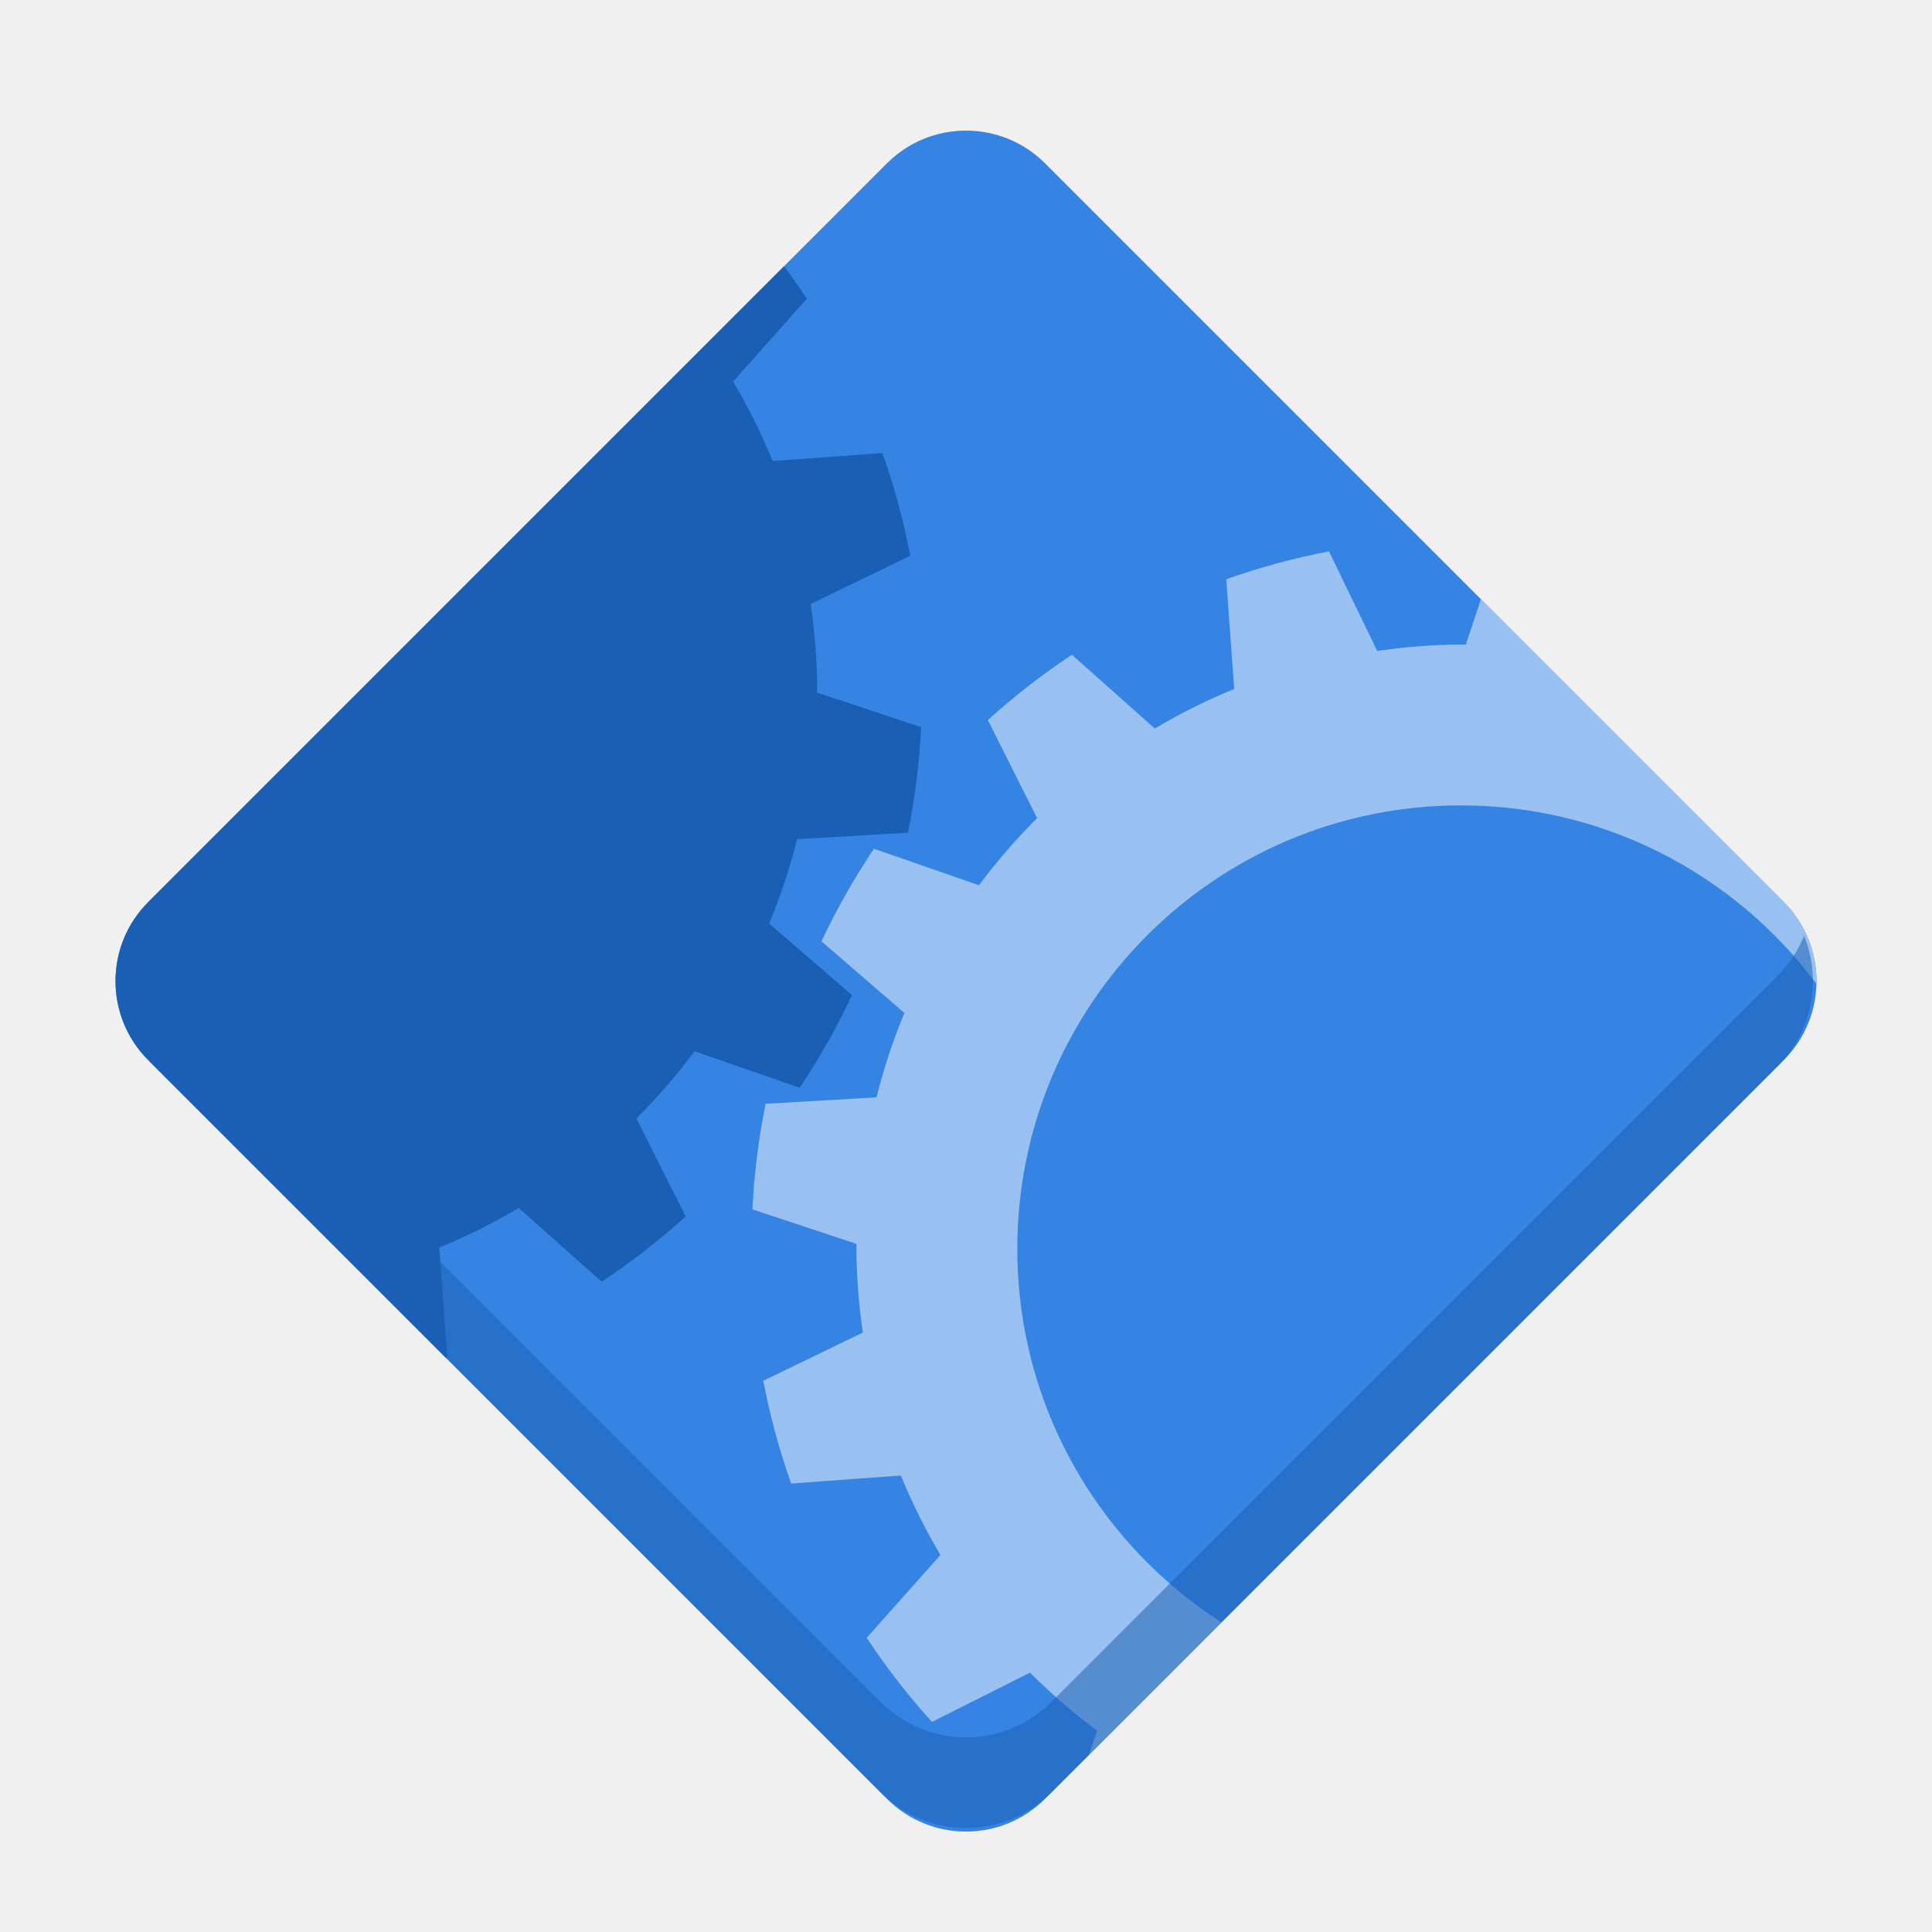
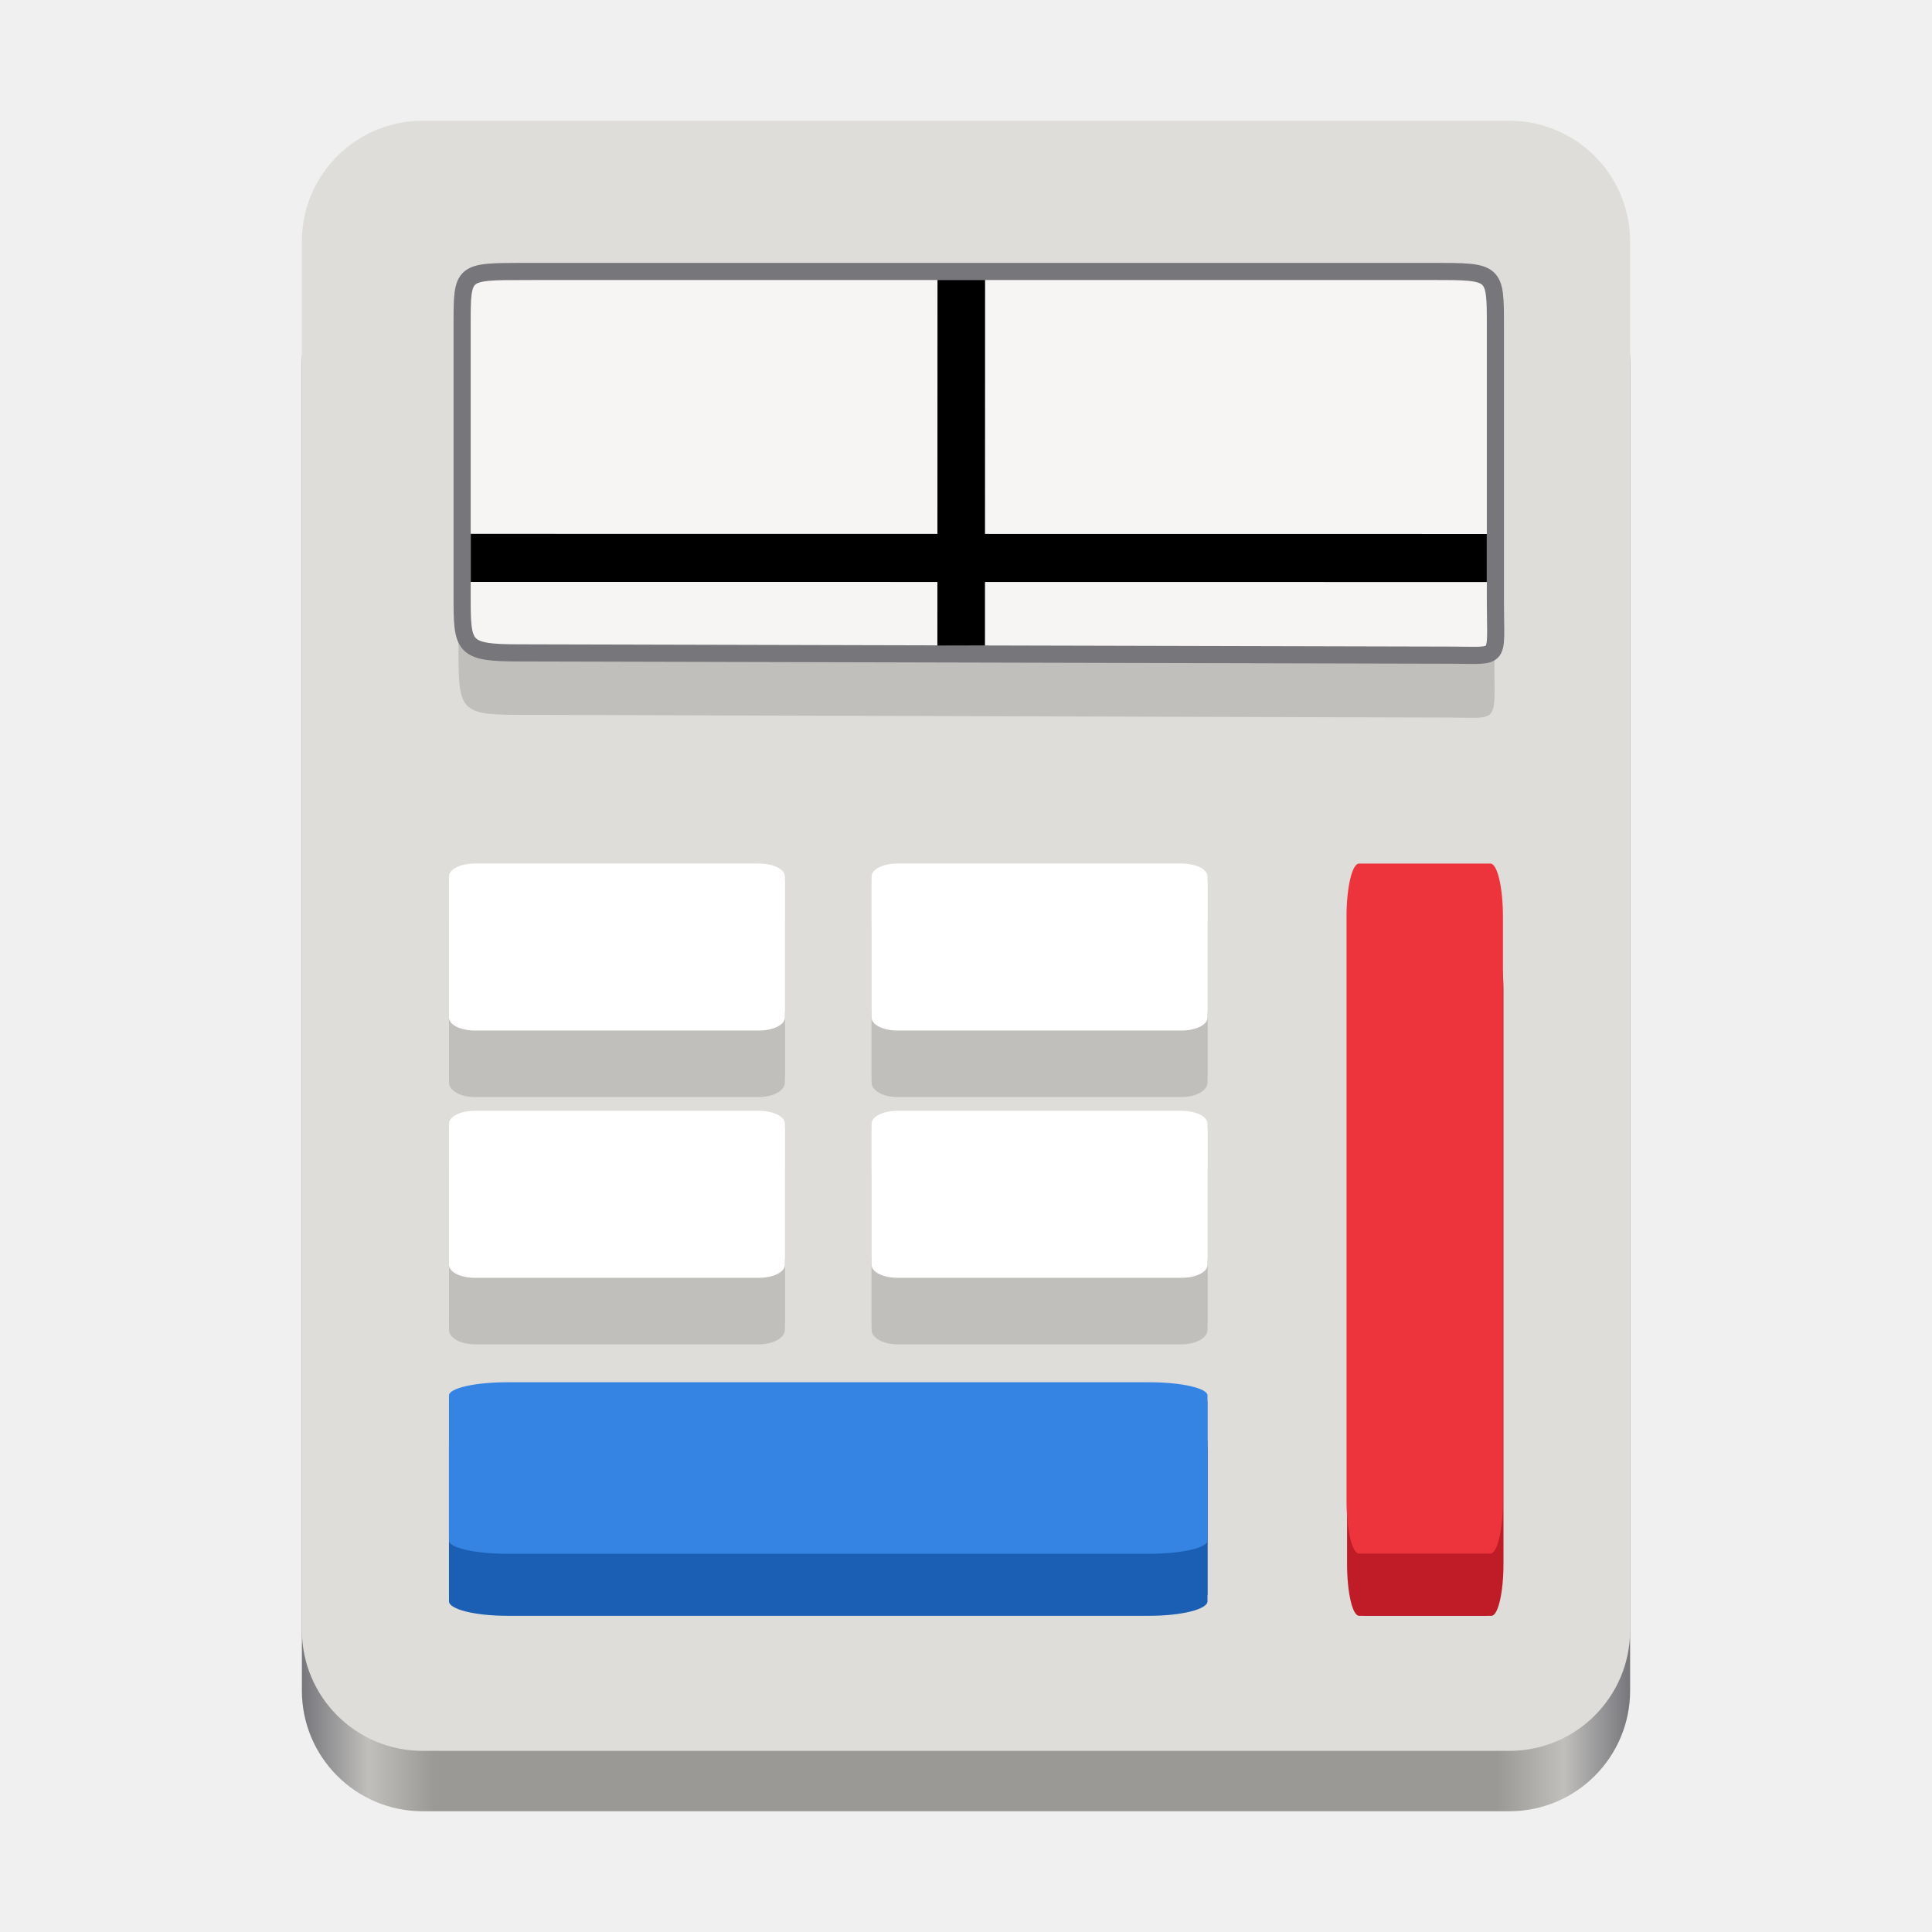
- <svg xmlns="http://www.w3.org/2000/svg" width="33.75mm" height="33.75mm" viewBox="0 0 33.75 33.75" version="1.1" id="svg974">
-   <defs id="defs968">
-     <clipPath clipPathUnits="userSpaceOnUse" id="clipPath18689">
-       <rect clip-path="none" transform="rotate(45)" ry="32" rx="32" y="123.999" x="486.037" height="362.943" width="362.943" id="rect18691" style="display:inline;opacity:1;vector-effect:none;fill:#4a86cf;fill-opacity:1;stroke:none;stroke-width:26.067;stroke-linecap:butt;stroke-linejoin:miter;stroke-miterlimit:4;stroke-dasharray:none;stroke-dashoffset:0;stroke-opacity:1;marker:none;marker-start:none;marker-mid:none;marker-end:none;paint-order:normal;enable-background:new" />
-     </clipPath>
-     <clipPath clipPathUnits="userSpaceOnUse" id="clipPath18689-3">
-       <rect clip-path="none" transform="rotate(45)" ry="32" rx="32" y="123.999" x="486.037" height="362.943" width="362.943" id="rect18691-6" style="display:inline;opacity:1;vector-effect:none;fill:#4a86cf;fill-opacity:1;stroke:none;stroke-width:26.067;stroke-linecap:butt;stroke-linejoin:miter;stroke-miterlimit:4;stroke-dasharray:none;stroke-dashoffset:0;stroke-opacity:1;marker:none;marker-start:none;marker-mid:none;marker-end:none;paint-order:normal;enable-background:new" />
-     </clipPath>
-   </defs>
-   <g id="layer1" transform="translate(-61.81982,-103.944)">
-     <g transform="matrix(0.2636723,0,0,0.2636723,61.81982,-529.397)" style="display:inline;stroke-width:0.25;enable-background:new" id="g1836">
-       <g transform="matrix(0.25,0,0,0.25,0,2295)" id="g18818" style="stroke-width:0.25">
-         <g style="stroke-width:0.27" transform="matrix(0.9260519,0,0,0.9260519,18.93073,50.87633)" id="g18590">
-           <g style="stroke-width:0.27" id="g18681" clip-path="url(#clipPath18689-3)">
-             <rect style="opacity:1;vector-effect:none;fill:#3584e4;fill-opacity:1;stroke:none;stroke-width:8.221;stroke-linecap:butt;stroke-linejoin:miter;stroke-miterlimit:4;stroke-dasharray:none;stroke-dashoffset:0;stroke-opacity:1;marker:none;marker-start:none;marker-mid:none;marker-end:none;paint-order:normal" id="rect18571" width="424" height="424" x="458.337" y="90.642" rx="10.092" ry="10.092" transform="matrix(0.6052817,0.6052817,-0.6052817,0.6052817,33.44063,99.07363)" clip-path="none" />
-             <circle style="opacity:1;vector-effect:none;fill:#f66151;fill-opacity:1;stroke:none;stroke-width:7.037;stroke-linecap:butt;stroke-linejoin:miter;stroke-miterlimit:4;stroke-dasharray:none;stroke-dashoffset:0;stroke-opacity:1;marker:none;marker-start:none;marker-mid:none;marker-end:none;paint-order:normal" id="path18706" cx="0" cy="0" r="0" transform="translate(0,-212)" />
-             <circle style="opacity:1;vector-effect:none;fill:#f66151;fill-opacity:1;stroke:none;stroke-width:7.037;stroke-linecap:butt;stroke-linejoin:miter;stroke-miterlimit:4;stroke-dasharray:none;stroke-dashoffset:0;stroke-opacity:1;marker:none;marker-start:none;marker-mid:none;marker-end:none;paint-order:normal" id="path18708" cx="0" cy="0" r="0" transform="translate(0,-212)" />
-             <path style="display:inline;opacity:1;vector-effect:none;fill:#98c1f1;fill-opacity:1;stroke:none;stroke-width:7.037;stroke-linecap:butt;stroke-linejoin:miter;stroke-miterlimit:4;stroke-dasharray:none;stroke-dashoffset:0;stroke-opacity:1;marker:none;marker-start:none;marker-mid:none;marker-end:none;paint-order:normal;enable-background:new" d="m 408.92,561.918 -9.886,29.829 a 172.971,172.971 0 0 0 -1.427,-0.071 172.971,172.971 0 0 0 -23.929,1.852 l -13.801,-28.501 a 203.293,203.293 0 0 0 -29.401,7.972 l 2.286,31.405 a 172.971,172.971 0 0 0 -22.732,11.319 l -23.718,-21.103 a 203.293,203.293 0 0 0 -24.059,18.674 l 14.099,28.073 a 172.971,172.971 0 0 0 -16.636,19.211 l -30.058,-10.448 a 203.293,203.293 0 0 0 -15.017,26.488 l 23.73,20.507 a 172.971,172.971 0 0 0 -7.985,24.143 l -31.73,1.849 a 203.293,203.293 0 0 0 -3.778,30.217 l 29.829,9.886 a 172.971,172.971 0 0 0 -0.071,1.427 172.971,172.971 0 0 0 1.852,23.929 l -28.501,13.801 a 203.293,203.293 0 0 0 7.972,29.401 l 31.405,-2.286 a 172.971,172.971 0 0 0 11.319,22.732 l -21.103,23.718 a 203.293,203.293 0 0 0 18.674,24.059 l 28.073,-14.099 a 172.971,172.971 0 0 0 19.211,16.636 l -10.448,30.058 a 203.293,203.293 0 0 0 26.488,15.017 l 20.507,-23.73 a 172.971,172.971 0 0 0 24.143,7.985 l 1.849,31.73 a 203.293,203.293 0 0 0 30.217,3.778 l 9.886,-29.829 a 172.971,172.971 0 0 0 1.427,0.071 172.971,172.971 0 0 0 23.929,-1.852 l 13.801,28.501 a 203.293,203.293 0 0 0 29.401,-7.972 l -2.286,-31.405 a 172.971,172.971 0 0 0 22.732,-11.319 l 23.718,21.103 A 203.293,203.293 0 0 0 532.96,916 l -14.099,-28.073 a 172.971,172.971 0 0 0 16.636,-19.211 l 30.058,10.448 a 203.293,203.293 0 0 0 15.017,-26.488 l -23.73,-20.507 a 172.971,172.971 0 0 0 7.985,-24.143 l 31.73,-1.849 a 203.293,203.293 0 0 0 3.778,-30.217 l -29.829,-9.886 a 172.971,172.971 0 0 0 0.071,-1.427 172.971,172.971 0 0 0 -1.852,-23.929 l 28.501,-13.801 a 203.293,203.293 0 0 0 -7.972,-29.401 l -31.405,2.286 a 172.971,172.971 0 0 0 -11.319,-22.732 l 21.103,-23.718 a 203.293,203.293 0 0 0 -18.674,-24.059 l -28.073,14.099 a 172.971,172.971 0 0 0 -19.211,-16.636 l 10.448,-30.058 A 203.293,203.293 0 0 0 485.636,581.681 l -20.507,23.73 a 172.971,172.971 0 0 0 -24.143,-7.985 l -1.849,-31.73 a 203.293,203.293 0 0 0 -30.217,-3.778 z M 397.607,637.722 A 126.926,126.926 0 0 1 524.532,764.647 126.926,126.926 0 0 1 397.607,891.572 126.926,126.926 0 0 1 270.682,764.647 126.926,126.926 0 0 1 397.607,637.722 Z" id="path18717-4" />
-             <path id="path18758" d="m 51.748,401.284 -9.886,29.829 c -0.476,-0.026 -0.951,-0.05 -1.427,-0.071 -8.01,0.062 -16.005,0.681 -23.929,1.852 L 2.706,404.392 c -9.986,1.918 -19.814,4.583 -29.401,7.972 l 2.286,31.405 c -7.844,3.211 -15.442,6.994 -22.732,11.319 l -23.718,-21.103 c -8.475,5.614 -16.518,11.857 -24.059,18.674 l 14.099,28.073 c -6.009,5.987 -11.569,12.408 -16.636,19.211 l -30.058,-10.448 c -5.661,8.442 -10.68,17.296 -15.017,26.488 l 23.73,20.507 c -3.25,7.841 -5.919,15.91 -7.985,24.143 l -31.73,1.849 c -2.013,9.964 -3.276,20.064 -3.778,30.217 l 29.829,9.886 c -0.026,0.476 -0.05,0.951 -0.071,1.427 0.062,8.01 0.681,16.005 1.852,23.929 l -28.501,13.801 c 1.918,9.986 4.583,19.814 7.972,29.401 l 31.405,-2.286 c 3.211,7.844 6.994,15.442 11.319,22.732 l -21.103,23.718 c 5.614,8.475 11.857,16.518 18.674,24.059 l 28.073,-14.099 c 5.987,6.009 12.408,11.569 19.211,16.636 l -10.448,30.058 c 8.442,5.661 17.296,10.68 26.488,15.017 l 20.507,-23.73 c 7.841,3.25 15.91,5.919 24.143,7.985 l 1.849,31.73 c 9.964,2.013 20.064,3.276 30.217,3.778 l 9.886,-29.829 c 0.476,0.026 0.951,0.05 1.427,0.071 8.01,-0.062 16.005,-0.681 23.929,-1.852 l 13.801,28.501 c 9.986,-1.918 19.814,-4.583 29.401,-7.972 l -2.286,-31.405 c 7.844,-3.211 15.442,-6.994 22.732,-11.319 l 23.718,21.103 c 8.475,-5.614 16.518,-11.857 24.059,-18.674 l -14.099,-28.073 c 6.009,-5.987 11.569,-12.408 16.636,-19.211 l 30.058,10.448 c 5.661,-8.442 10.68,-17.296 15.017,-26.488 l -23.73,-20.507 c 3.25,-7.841 5.919,-15.91 7.985,-24.143 l 31.73,-1.849 c 2.013,-9.964 3.276,-20.064 3.778,-30.217 l -29.829,-9.886 c 0.026,-0.476 0.05,-0.951 0.071,-1.427 -0.062,-8.01 -0.681,-16.005 -1.852,-23.929 l 28.501,-13.801 c -1.918,-9.986 -4.583,-19.814 -7.972,-29.401 l -31.405,2.286 c -3.211,-7.844 -6.994,-15.442 -11.319,-22.732 l 21.103,-23.718 c -5.614,-8.475 -11.857,-16.518 -18.674,-24.059 l -28.073,14.099 c -5.987,-6.009 -12.408,-11.569 -19.211,-16.636 l 10.448,-30.058 c -8.442,-5.661 -17.296,-10.68 -26.488,-15.017 l -20.507,23.73 c -7.841,-3.25 -15.91,-5.919 -24.143,-7.985 l -1.849,-31.73 c -9.964,-2.013 -20.064,-3.276 -30.217,-3.778 z" style="display:inline;opacity:1;vector-effect:none;fill:#1a5fb4;fill-opacity:1;stroke:none;stroke-width:7.037;stroke-linecap:butt;stroke-linejoin:miter;stroke-miterlimit:4;stroke-dasharray:none;stroke-dashoffset:0;stroke-opacity:1;marker:none;marker-start:none;marker-mid:none;marker-end:none;paint-order:normal;enable-background:new" />
-           </g>
-         </g>
-         <path style="display:inline;opacity:0.534;vector-effect:none;fill:#1a5fb4;fill-opacity:1;stroke:none;stroke-width:1.629;stroke-linecap:butt;stroke-linejoin:miter;stroke-miterlimit:4;stroke-dasharray:none;stroke-dashoffset:0;stroke-opacity:1;marker:none;marker-start:none;marker-mid:none;marker-end:none;paint-order:normal;enable-background:new" clip-path="none" d="m 8.477,2676 c -1.171,2.887 -0.583,6.308 1.766,8.656 l 48.102,48.102 c 3.134,3.134 8.179,3.134 11.312,0 l 48.102,-48.102 c 2.348,-2.348 2.937,-5.77 1.766,-8.656 -0.392,0.966 -0.98,1.871 -1.766,2.656 l -48.102,48.102 c -3.134,3.134 -8.179,3.134 -11.312,0 L 10.242,2678.656 C 9.457,2677.871 8.868,2676.965 8.477,2676 Z" transform="matrix(4,0,0,4,0,-10028)" id="rect18571-6" />
-       </g>
-       <rect y="2402" x="-1.5000001e-06" height="128" width="128" id="rect9125-7-2" style="display:inline;opacity:1;vector-effect:none;fill:none;fill-opacity:1;stroke:none;stroke-width:1.25;stroke-linecap:butt;stroke-linejoin:miter;stroke-miterlimit:4;stroke-dasharray:none;stroke-dashoffset:0;stroke-opacity:1;marker:none;marker-start:none;marker-mid:none;marker-end:none;paint-order:normal;enable-background:new" />
-     </g>
+ <svg xmlns="http://www.w3.org/2000/svg" height="128px" viewBox="0 0 128 128" width="128px">
+   <linearGradient id="a" gradientTransform="matrix(0.196428 0 0 0.342105 2.59729 273.7401)" gradientUnits="userSpaceOnUse" x1="88.596" x2="536.596" y1="-449.394" y2="-449.394">
+     <stop offset="0" stop-color="#77767b" />
+     <stop offset="0.05" stop-color="#c0bfbc" />
+     <stop offset="0.1" stop-color="#9a9996" />
+     <stop offset="0.9" stop-color="#9a9996" />
+     <stop offset="0.95" stop-color="#c0bfbc" />
+     <stop offset="1" stop-color="#77767b" />
+   </linearGradient>
+   <path d="m 28 16 h 72 c 4.418 0 8 3.582 8 8 v 88 c 0 4.418 -3.582 8 -8 8 h -72 c -4.418 0 -8 -3.582 -8 -8 v -88 c 0 -4.418 3.582 -8 8 -8 z m 0 0" fill="url(#a)" />
+   <path d="m 28 8 h 72 c 4.418 0 8 3.582 8 8 v 92 c 0 4.418 -3.582 8 -8 8 h -72 c -4.418 0 -8 -3.582 -8 -8 v -92 c 0 -4.418 3.582 -8 8 -8 z m 0 0" fill="#deddda" />
+   <path d="m 31.457 60.691 h 18.832 c 0.945 0 1.711 0.43 1.711 0.957 v 10.074 c 0 0.531 -0.766 0.961 -1.711 0.961 h -18.832 c -0.945 0 -1.711 -0.43 -1.711 -0.961 v -10.074 c 0 -0.527 0.766 -0.957 1.711 -0.957 z m 0 0" fill="#c0bfbc" />
+   <path d="m 31.457 60.211 h 18.832 c 0.945 0 1.711 0.43 1.711 0.957 v 10.074 c 0 0.531 -0.766 0.961 -1.711 0.961 h -18.832 c -0.945 0 -1.711 -0.43 -1.711 -0.961 v -10.074 c 0 -0.527 0.766 -0.957 1.711 -0.957 z m 0 0" fill="#c0bfbc" />
+   <path d="m 31.457 77.074 h 18.832 c 0.945 0 1.711 0.43 1.711 0.957 v 10.074 c 0 0.531 -0.766 0.961 -1.711 0.961 h -18.832 c -0.945 0 -1.711 -0.43 -1.711 -0.961 v -10.074 c 0 -0.527 0.766 -0.957 1.711 -0.957 z m 0 0" fill="#c0bfbc" />
+   <path d="m 31.457 76.594 h 18.832 c 0.945 0 1.711 0.43 1.711 0.957 v 10.074 c 0 0.531 -0.766 0.961 -1.711 0.961 h -18.832 c -0.945 0 -1.711 -0.43 -1.711 -0.961 v -10.074 c 0 -0.527 0.766 -0.957 1.711 -0.957 z m 0 0" fill="#c0bfbc" />
+   <path d="m 89.645 103.602 v -37.934 c 0 -1.906 0.355 -3.449 0.797 -3.449 h 8.371 c 0.438 0 0.797 1.543 0.797 3.449 v 37.934 c 0 1.906 -0.359 3.449 -0.797 3.449 h -8.371 c -0.441 0 -0.797 -1.543 -0.797 -3.449 z m 0 0" fill="#c01c28" />
+   <path d="m 89.246 103.602 v -37.934 c 0 -1.906 0.355 -3.449 0.797 -3.449 h 8.371 c 0.438 0 0.797 1.543 0.797 3.449 v 37.934 c 0 1.906 -0.359 3.449 -0.797 3.449 h -8.371 c -0.441 0 -0.797 -1.543 -0.797 -3.449 z m 0 0" fill="#c01c28" />
+   <path d="m 89.211 99.414 v -38.684 c 0 -1.941 0.371 -3.516 0.828 -3.516 h 8.703 c 0.461 0 0.832 1.574 0.832 3.516 v 38.684 c 0 1.941 -0.371 3.516 -0.832 3.516 h -8.703 c -0.457 0 -0.828 -1.574 -0.828 -3.516 z m 0 0" fill="#ed333b" />
+   <path d="m 33.613 95.059 h 42.52 c 2.137 0 3.867 0.43 3.867 0.957 v 10.074 c 0 0.531 -1.73 0.961 -3.867 0.961 h -42.52 c -2.137 0 -3.867 -0.43 -3.867 -0.961 v -10.074 c 0 -0.527 1.73 -0.957 3.867 -0.957 z m 0 0" fill="#1a5fb4" />
+   <path d="m 33.613 94.578 h 42.52 c 2.137 0 3.867 0.43 3.867 0.961 v 10.074 c 0 0.527 -1.73 0.957 -3.867 0.957 h -42.52 c -2.137 0 -3.867 -0.43 -3.867 -0.957 v -10.074 c 0 -0.531 1.73 -0.961 3.867 -0.961 z m 0 0" fill="#1a5fb4" />
+   <path d="m 59.457 77.074 h 18.832 c 0.945 0 1.711 0.43 1.711 0.957 v 10.074 c 0 0.531 -0.766 0.961 -1.711 0.961 h -18.832 c -0.945 0 -1.711 -0.43 -1.711 -0.961 v -10.074 c 0 -0.527 0.766 -0.957 1.711 -0.957 z m 0 0" fill="#c0bfbc" />
+   <path d="m 59.457 76.594 h 18.832 c 0.945 0 1.711 0.43 1.711 0.957 v 10.074 c 0 0.531 -0.766 0.961 -1.711 0.961 h -18.832 c -0.945 0 -1.711 -0.43 -1.711 -0.961 v -10.074 c 0 -0.527 0.766 -0.957 1.711 -0.957 z m 0 0" fill="#c0bfbc" />
+   <path d="m 59.457 60.691 h 18.832 c 0.945 0 1.711 0.43 1.711 0.957 v 10.074 c 0 0.531 -0.766 0.961 -1.711 0.961 h -18.832 c -0.945 0 -1.711 -0.43 -1.711 -0.961 v -10.074 c 0 -0.527 0.766 -0.957 1.711 -0.957 z m 0 0" fill="#c0bfbc" />
+   <path d="m 59.457 60.211 h 18.832 c 0.945 0 1.711 0.43 1.711 0.957 v 10.074 c 0 0.531 -0.766 0.961 -1.711 0.961 h -18.832 c -0.945 0 -1.711 -0.43 -1.711 -0.961 v -10.074 c 0 -0.527 0.766 -0.957 1.711 -0.957 z m 0 0" fill="#c0bfbc" />
+   <path d="m 33.613 92.016 h 42.52 c 2.137 0 3.867 0.391 3.867 0.871 v 9.18 c 0 0.48 -1.73 0.875 -3.867 0.875 h -42.52 c -2.137 0 -3.867 -0.395 -3.867 -0.875 v -9.18 c 0 -0.48 1.73 -0.871 3.867 -0.871 z m 0 0" fill="#3584e4" />
+   <path d="m 33.613 91.578 h 42.52 c 2.137 0 3.867 0.391 3.867 0.875 v 9.176 c 0 0.48 -1.73 0.875 -3.867 0.875 h -42.52 c -2.137 0 -3.867 -0.395 -3.867 -0.875 v -9.176 c 0 -0.484 1.73 -0.875 3.867 -0.875 z m 0 0" fill="#3584e4" />
+   <g fill="#ffffff">
+     <path d="m 31.457 74.02 h 18.832 c 0.945 0 1.711 0.379 1.711 0.852 v 8.934 c 0 0.469 -0.766 0.852 -1.711 0.852 h -18.832 c -0.945 0 -1.711 -0.383 -1.711 -0.852 v -8.934 c 0 -0.473 0.766 -0.852 1.711 -0.852 z m 0 0" />
+     <path d="m 31.457 73.594 h 18.832 c 0.945 0 1.711 0.379 1.711 0.852 v 8.934 c 0 0.473 -0.766 0.852 -1.711 0.852 h -18.832 c -0.945 0 -1.711 -0.379 -1.711 -0.852 v -8.934 c 0 -0.473 0.766 -0.852 1.711 -0.852 z m 0 0" />
+     <path d="m 59.457 57.637 h 18.832 c 0.945 0 1.711 0.379 1.711 0.852 v 8.934 c 0 0.469 -0.766 0.852 -1.711 0.852 h -18.832 c -0.945 0 -1.711 -0.383 -1.711 -0.852 v -8.934 c 0 -0.473 0.766 -0.852 1.711 -0.852 z m 0 0" />
+     <path d="m 59.457 57.211 h 18.832 c 0.945 0 1.711 0.379 1.711 0.852 v 8.934 c 0 0.469 -0.766 0.852 -1.711 0.852 h -18.832 c -0.945 0 -1.711 -0.383 -1.711 -0.852 v -8.934 c 0 -0.473 0.766 -0.852 1.711 -0.852 z m 0 0" />
+     <path d="m 59.457 74.02 h 18.832 c 0.945 0 1.711 0.379 1.711 0.852 v 8.934 c 0 0.469 -0.766 0.852 -1.711 0.852 h -18.832 c -0.945 0 -1.711 -0.383 -1.711 -0.852 v -8.934 c 0 -0.473 0.766 -0.852 1.711 -0.852 z m 0 0" />
+     <path d="m 59.457 73.594 h 18.832 c 0.945 0 1.711 0.379 1.711 0.852 v 8.934 c 0 0.469 -0.766 0.852 -1.711 0.852 h -18.832 c -0.945 0 -1.711 -0.383 -1.711 -0.852 v -8.934 c 0 -0.473 0.766 -0.852 1.711 -0.852 z m 0 0" />
+     <path d="m 31.457 57.637 h 18.832 c 0.945 0 1.711 0.379 1.711 0.852 v 8.934 c 0 0.469 -0.766 0.852 -1.711 0.852 h -18.832 c -0.945 0 -1.711 -0.383 -1.711 -0.852 v -8.934 c 0 -0.473 0.766 -0.852 1.711 -0.852 z m 0 0" />
+     <path d="m 31.457 57.211 h 18.832 c 0.945 0 1.711 0.379 1.711 0.852 v 8.934 c 0 0.469 -0.766 0.852 -1.711 0.852 h -18.832 c -0.945 0 -1.711 -0.383 -1.711 -0.852 v -8.934 c 0 -0.473 0.766 -0.852 1.711 -0.852 z m 0 0" />
  </g>
+   <path d="m 34.477 17.48 h 60.391 c 4.133 0 4.133 0 4.133 4.254 v 21.648 c 0 4.602 0.434 4.172 -2.766 4.16 l -62.031 -0.184 c -3.828 0 -3.828 -0.41 -3.828 -4.52 v -21.266 c 0 -4.094 0 -4.094 4.102 -4.094 z m 0 0" fill="#c0bfbc" />
+   <path d="m 34.711 17.984 h 60.242 c 4.121 0 4.121 0 4.121 3.598 v 18.305 c 0 3.895 0.434 3.531 -2.758 3.52 l -61.879 -0.152 c -3.82 0 -3.82 -0.348 -3.82 -3.824 v -17.984 c 0 -3.461 0 -3.461 4.094 -3.461 z m 0 0" fill="#f6f5f4" stroke="#77767b" stroke-width="1.135" />
+   <path d="m 31.188 36.961 l 67.316 0.008" fill="none" stroke="#000000" stroke-width="3.182" />
+   <path d="m 63.68 42.77 l 0.008 -24.223" fill="none" stroke="#000000" stroke-width="3.152" />
</svg>
